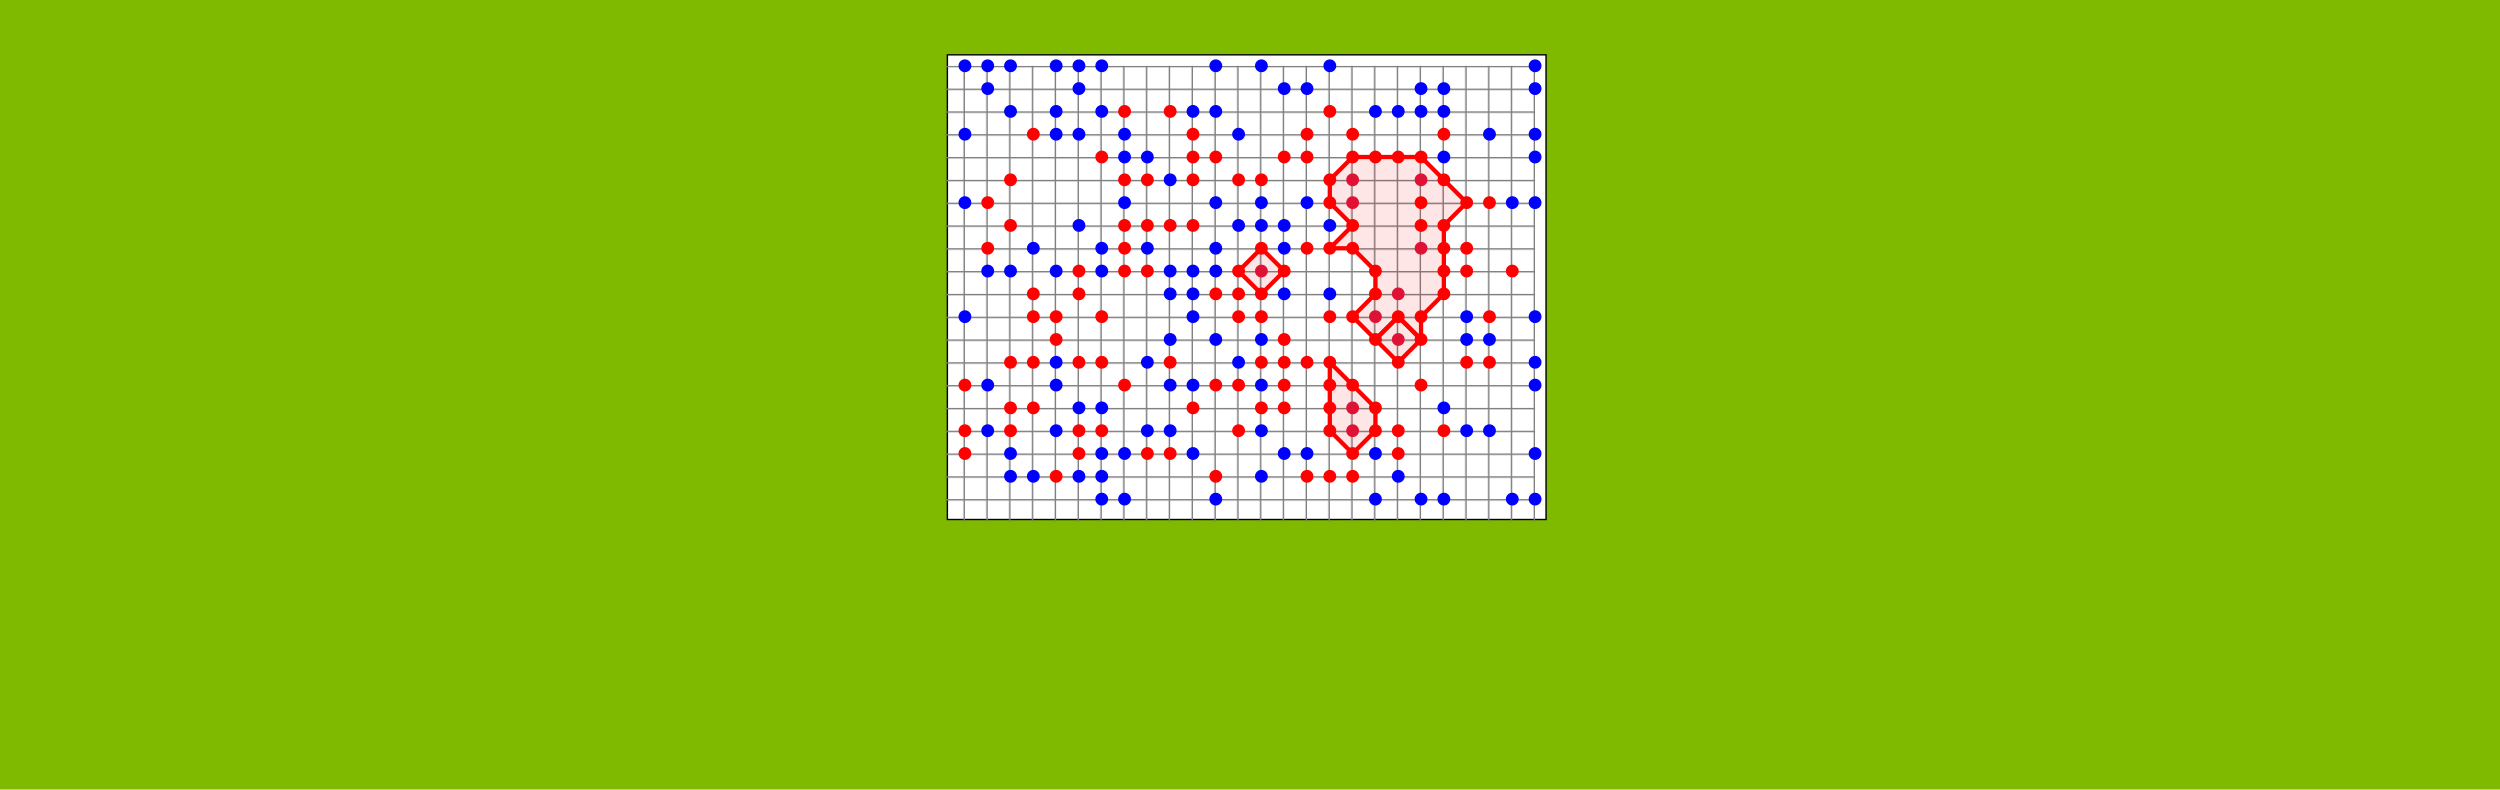
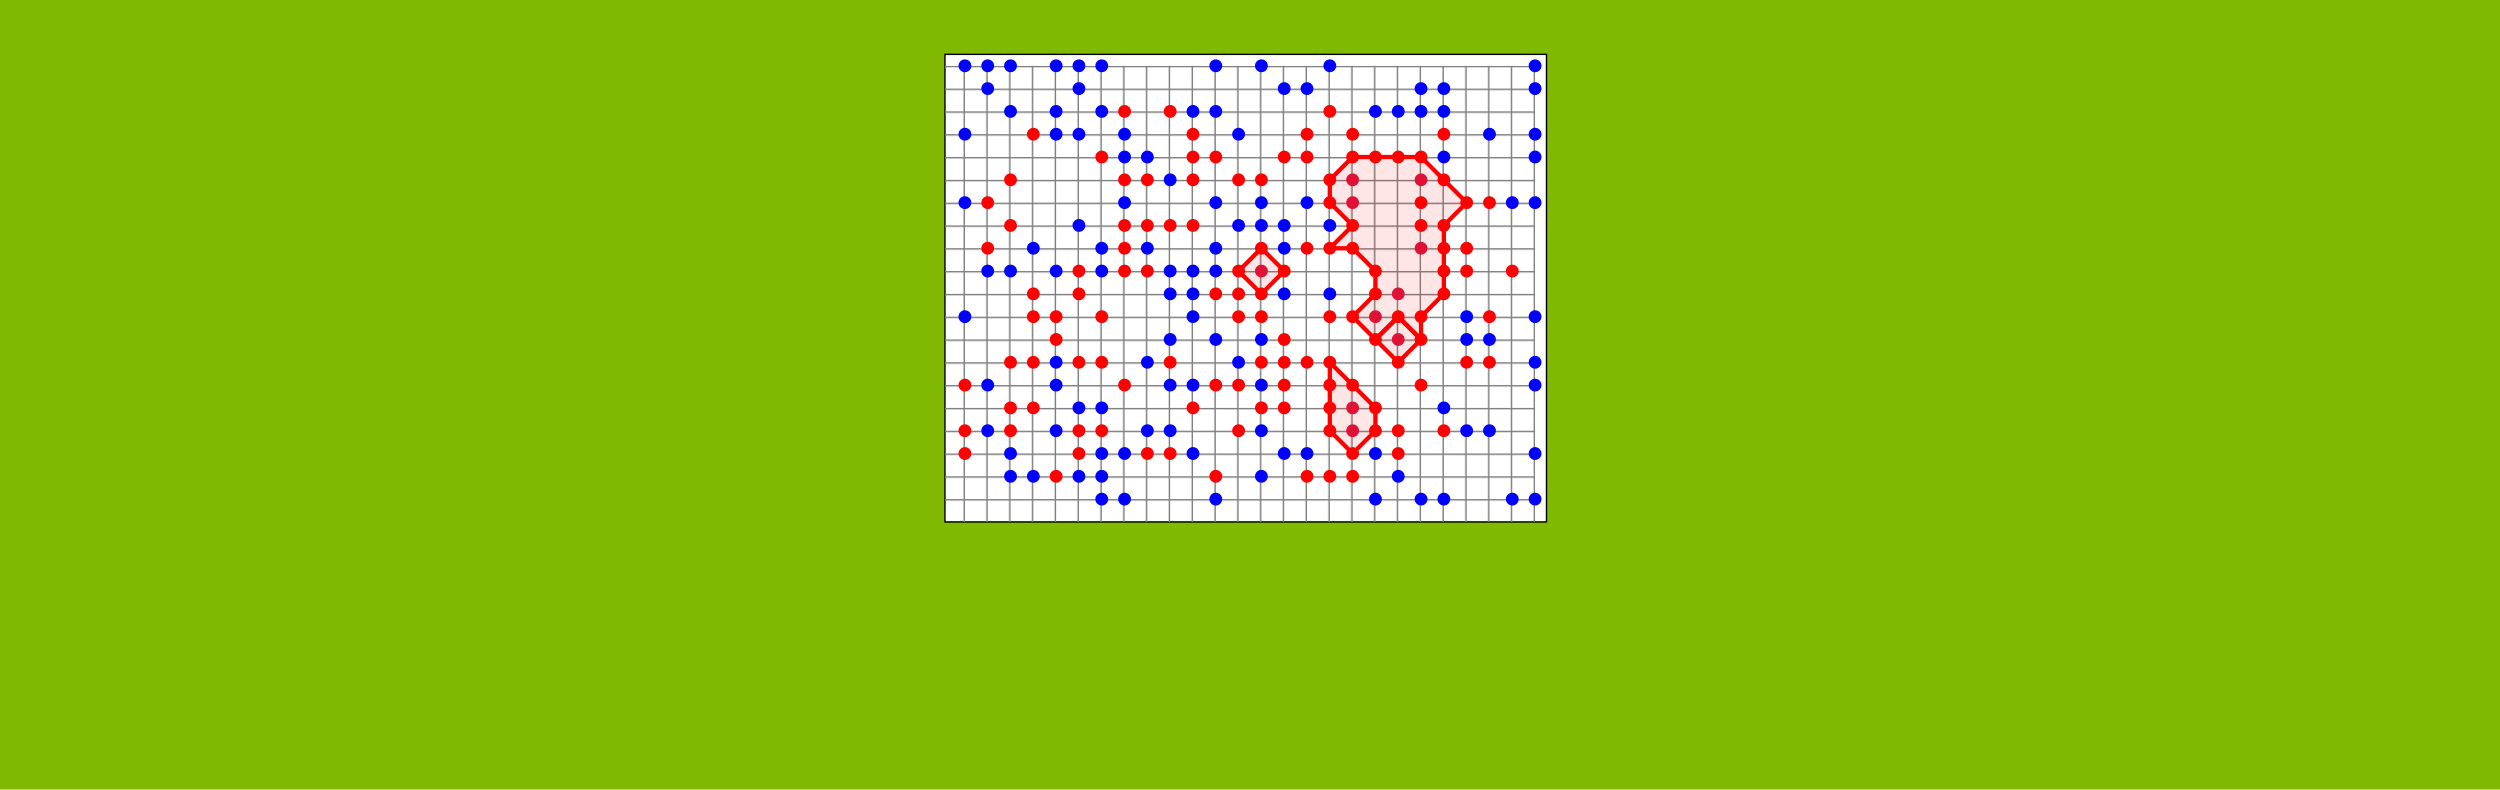
<svg xmlns="http://www.w3.org/2000/svg" viewBox="0 0 1140 360">
  <style>
	circle.r {
		fill:red; stroke:red;
	}
	circle.b {
		fill:blue; stroke:blue;
	}
	circle.o {
		fill:#DC143C; stroke:#DC143C;
+ 	}
+ 	circle {
+ 		r:4px;
	}

	polyline {
		stroke-width:3;
		stroke:red;
		fill:red; fill-opacity:0.1;
		stroke-linecap:round;
		stroke-linejoin:round;
	}
</style>
  <defs>
    <pattern id="grid" width="16" height="16" patternUnits="userSpaceOnUse">
      <path d="M 16 0 L 0 0 0 16" fill="none" stroke="gray" stroke-width="2" />
    </pattern>
  </defs>
-   <path fill="#7fba00" d="M0 0h1140v360h-1140v-360z" />
-   <rect fill="#fff" stroke="#000" width="326" height="420" transform="translate(705 25) scale(0.65) rotate(90)" />
+   <rect fill="#7fba00" width="100%" height="100%" />
  <g transform="translate(700 30) scale(0.65) rotate(90)">
+     <rect fill="#fff" stroke="#000" x="-8" y="-8" width="328" height="422" />
    <rect fill="url(#grid)" width="320" height="414" />
-     <circle r="4" cx="256" cy="64" class="r" />
-     <circle r="4" cx="32" cy="80" class="b" />
-     <circle r="4" cx="208" cy="144" class="r" />
-     <circle r="4" cx="160" cy="256" class="b" />
-     <circle r="4" cx="112" cy="128" class="r" />
-     <circle r="4" cx="192" cy="96" class="o" />
-     <circle r="4" cx="192" cy="112" class="r" />
-     <circle r="4" cx="16" cy="64" class="b" />
-     <circle r="4" cx="192" cy="80" class="r" />
-     <circle r="4" cx="128" cy="304" class="b" />
-     <circle r="4" cx="176" cy="96" class="r" />
-     <circle r="4" cx="32" cy="112" class="b" />
-     <circle r="4" cx="208" cy="96" class="r" />
-     <circle r="4" cx="64" cy="272" class="b" />
-     <circle r="4" cx="256" cy="128" class="o" />
-     <circle r="4" cx="272" cy="96" class="r" />
-     <circle r="4" cx="240" cy="128" class="o" />
-     <circle r="4" cx="256" cy="208" class="r" />
-     <circle r="4" cx="80" cy="80" class="o" />
-     <circle r="4" cx="240" cy="112" class="r" />
-     <circle r="4" cx="160" cy="240" class="b" />
-     <circle r="4" cx="256" cy="112" class="r" />
-     <circle r="4" cx="160" cy="176" class="b" />
-     <circle r="4" cx="272" cy="128" class="r" />
-     <circle r="4" cx="224" cy="336" class="b" />
-     <circle r="4" cx="224" cy="128" class="r" />
-     <circle r="4" cx="144" cy="192" class="o" />
-     <circle r="4" cx="224" cy="144" class="r" />
-     <circle r="4" cx="256" cy="32" class="b" />
-     <circle r="4" cx="240" cy="144" class="r" />
-     <circle r="4" cx="32" cy="64" class="b" />
-     <circle r="4" cx="256" cy="144" class="r" />
-     <circle r="4" cx="16" cy="176" class="b" />
-     <circle r="4" cx="176" cy="0" class="b" />
-     <circle r="4" cx="160" cy="192" class="r" />
-     <circle r="4" cx="32" cy="240" class="b" />
-     <circle r="4" cx="144" cy="176" class="r" />
-     <circle r="4" cx="16" cy="320" class="b" />
-     <circle r="4" cx="128" cy="192" class="r" />
-     <circle r="4" cx="128" cy="80" class="o" />
-     <circle r="4" cx="144" cy="208" class="r" />
-     <circle r="4" cx="32" cy="304" class="b" />
-     <circle r="4" cx="64" cy="0" class="b" />
-     <circle r="4" cx="208" cy="192" class="r" />
-     <circle r="4" cx="192" cy="192" class="b" />
-     <circle r="4" cx="160" cy="208" class="r" />
-     <circle r="4" cx="144" cy="224" class="b" />
-     <circle r="4" cx="80" cy="208" class="r" />
-     <circle r="4" cx="304" cy="64" class="b" />
-     <circle r="4" cx="64" cy="176" class="r" />
-     <circle r="4" cx="272" cy="368" class="b" />
-     <circle r="4" cx="64" cy="240" class="r" />
-     <circle r="4" cx="208" cy="208" class="b" />
-     <circle r="4" cx="32" cy="256" class="r" />
-     <circle r="4" cx="304" cy="80" class="b" />
-     <circle r="4" cx="32" cy="288" class="r" />
-     <circle r="4" cx="256" cy="256" class="b" />
-     <circle r="4" cx="64" cy="304" class="r" />
-     <circle r="4" cx="272" cy="176" class="b" />
-     <circle r="4" cx="80" cy="288" class="r" />
-     <circle r="4" cx="144" cy="304" class="b" />
-     <circle r="4" cx="112" cy="256" class="r" />
-     <circle r="4" cx="32" cy="224" class="b" />
-     <circle r="4" cx="144" cy="288" class="r" />
-     <circle r="4" cx="256" cy="272" class="b" />
-     <circle r="4" cx="208" cy="304" class="r" />
-     <circle r="4" cx="96" cy="0" class="b" />
-     <circle r="4" cx="272" cy="256" class="r" />
-     <circle r="4" cx="192" cy="48" class="b" />
-     <circle r="4" cx="176" cy="144" class="r" />
-     <circle r="4" cx="240" cy="320" class="b" />
-     <circle r="4" cx="176" cy="192" class="r" />
-     <circle r="4" cx="96" cy="128" class="o" />
-     <circle r="4" cx="128" cy="128" class="r" />
-     <circle r="4" cx="304" cy="0" class="b" />
-     <circle r="4" cx="96" cy="144" class="r" />
-     <circle r="4" cx="288" cy="368" class="b" />
-     <circle r="4" cx="80" cy="192" class="r" />
-     <circle r="4" cx="224" cy="256" class="b" />
-     <circle r="4" cx="224" cy="208" class="r" />
-     <circle r="4" cx="304" cy="304" class="b" />
-     <circle r="4" cx="128" cy="288" class="r" />
-     <circle r="4" cx="272" cy="240" class="b" />
-     <circle r="4" cx="144" cy="320" class="r" />
-     <circle r="4" cx="272" cy="160" class="b" />
-     <circle r="4" cx="224" cy="80" class="r" />
-     <circle r="4" cx="224" cy="384" class="b" />
-     <circle r="4" cx="144" cy="64" class="r" />
-     <circle r="4" cx="96" cy="160" class="b" />
-     <circle r="4" cx="64" cy="112" class="r" />
-     <circle r="4" cx="128" cy="272" class="b" />
-     <circle r="4" cx="48" cy="128" class="r" />
-     <circle r="4" cx="0" cy="400" class="b" />
-     <circle r="4" cx="64" cy="160" class="r" />
-     <circle r="4" cx="48" cy="208" class="b" />
-     <circle r="4" cx="128" cy="144" class="r" />
-     <circle r="4" cx="288" cy="96" class="b" />
-     <circle r="4" cx="144" cy="112" class="r" />
-     <circle r="4" cx="112" cy="144" class="b" />
-     <circle r="4" cx="208" cy="256" class="r" />
-     <circle r="4" cx="96" cy="224" class="b" />
-     <circle r="4" cx="256" cy="320" class="r" />
-     <circle r="4" cx="192" cy="256" class="b" />
-     <circle r="4" cx="288" cy="336" class="r" />
-     <circle r="4" cx="176" cy="112" class="o" />
-     <circle r="4" cx="160" cy="320" class="r" />
-     <circle r="4" cx="112" cy="192" class="b" />
-     <circle r="4" cx="224" cy="288" class="r" />
-     <circle r="4" cx="0" cy="224" class="b" />
-     <circle r="4" cx="112" cy="272" class="r" />
-     <circle r="4" cx="48" cy="400" class="b" />
-     <circle r="4" cx="208" cy="176" class="r" />
-     <circle r="4" cx="16" cy="384" class="b" />
-     <circle r="4" cx="272" cy="320" class="r" />
-     <circle r="4" cx="144" cy="384" class="b" />
-     <circle r="4" cx="288" cy="224" class="r" />
-     <circle r="4" cx="224" cy="240" class="b" />
-     <circle r="4" cx="288" cy="144" class="r" />
-     <circle r="4" cx="128" cy="352" class="b" />
-     <circle r="4" cx="256" cy="96" class="r" />
-     <circle r="4" cx="272" cy="112" class="b" />
-     <circle r="4" cx="176" cy="208" class="r" />
-     <circle r="4" cx="304" cy="288" class="b" />
-     <circle r="4" cx="160" cy="224" class="r" />
-     <circle r="4" cx="288" cy="352" class="b" />
-     <circle r="4" cx="112" cy="64" class="r" />
-     <circle r="4" cx="176" cy="240" class="b" />
-     <circle r="4" cx="96" cy="48" class="r" />
-     <circle r="4" cx="304" cy="112" class="b" />
-     <circle r="4" cx="80" cy="64" class="r" />
-     <circle r="4" cx="208" cy="0" class="b" />
-     <circle r="4" cx="160" cy="64" class="r" />
-     <circle r="4" cx="144" cy="368" class="b" />
-     <circle r="4" cx="208" cy="48" class="r" />
-     <circle r="4" cx="224" cy="192" class="b" />
-     <circle r="4" cx="112" cy="288" class="r" />
-     <circle r="4" cx="288" cy="320" class="b" />
-     <circle r="4" cx="160" cy="352" class="r" />
-     <circle r="4" cx="64" cy="288" class="b" />
-     <circle r="4" cx="208" cy="368" class="r" />
-     <circle r="4" cx="48" cy="0" class="b" />
-     <circle r="4" cx="96" cy="384" class="r" />
-     <circle r="4" cx="176" cy="48" class="b" />
-     <circle r="4" cx="48" cy="352" class="r" />
-     <circle r="4" cx="80" cy="128" class="o" />
-     <circle r="4" cx="112" cy="368" class="r" />
-     <circle r="4" cx="176" cy="400" class="b" />
-     <circle r="4" cx="192" cy="176" class="r" />
-     <circle r="4" cx="112" cy="320" class="b" />
-     <circle r="4" cx="176" cy="128" class="r" />
-     <circle r="4" cx="288" cy="192" class="b" />
-     <circle r="4" cx="128" cy="160" class="r" />
-     <circle r="4" cx="208" cy="272" class="b" />
-     <circle r="4" cx="80" cy="144" class="r" />
-     <circle r="4" cx="32" cy="368" class="b" />
-     <circle r="4" cx="64" cy="128" class="r" />
-     <circle r="4" cx="48" cy="320" class="b" />
-     <circle r="4" cx="64" cy="80" class="r" />
-     <circle r="4" cx="304" cy="224" class="b" />
-     <circle r="4" cx="64" cy="96" class="r" />
-     <circle r="4" cx="48" cy="336" class="b" />
-     <circle r="4" cx="96" cy="80" class="r" />
-     <circle r="4" cx="144" cy="240" class="b" />
-     <circle r="4" cx="112" cy="80" class="r" />
-     <circle r="4" cx="96" cy="400" class="b" />
-     <circle r="4" cx="176" cy="80" class="r" />
-     <circle r="4" cx="160" cy="96" class="o" />
-     <circle r="4" cx="160" cy="112" class="r" />
-     <circle r="4" cx="0" cy="368" class="b" />
-     <circle r="4" cx="128" cy="64" class="r" />
-     <circle r="4" cx="240" cy="304" class="b" />
-     <circle r="4" cx="160" cy="144" class="b" />
-     <circle r="4" cx="224" cy="224" class="r" />
-     <circle r="4" cx="0" cy="0" class="b" />
-     <circle r="4" cx="144" cy="272" class="r" />
-     <circle r="4" cx="96" cy="288" class="b" />
-     <circle r="4" cx="176" cy="336" class="r" />
-     <circle r="4" cx="0" cy="336" class="b" />
-     <circle r="4" cx="176" cy="304" class="r" />
-     <circle r="4" cx="96" cy="192" class="b" />
-     <circle r="4" cx="208" cy="320" class="r" />
-     <circle r="4" cx="16" cy="0" class="b" />
-     <circle r="4" cx="192" cy="336" class="r" />
-     <circle r="4" cx="112" cy="208" class="b" />
-     <circle r="4" cx="240" cy="352" class="r" />
-     <circle r="4" cx="288" cy="304" class="b" />
-     <circle r="4" cx="176" cy="352" class="r" />
-     <circle r="4" cx="48" cy="32" class="b" />
-     <circle r="4" cx="64" cy="224" class="r" />
-     <circle r="4" cx="192" cy="224" class="b" />
-     <circle r="4" cx="48" cy="160" class="r" />
-     <circle r="4" cx="0" cy="304" class="b" />
-     <circle r="4" cx="32" cy="144" class="r" />
-     <circle r="4" cx="0" cy="192" class="b" />
-     <circle r="4" cx="48" cy="64" class="r" />
-     <circle r="4" cx="240" cy="64" class="b" />
-     <circle r="4" cx="96" cy="32" class="r" />
-     <circle r="4" cx="272" cy="0" class="b" />
-     <circle r="4" cx="144" cy="16" class="r" />
-     <circle r="4" cx="0" cy="320" class="b" />
-     <circle r="4" cx="288" cy="128" class="r" />
-     <circle r="4" cx="80" cy="256" class="b" />
-     <circle r="4" cx="288" cy="160" class="r" />
-     <circle r="4" cx="96" cy="16" class="b" />
-     <circle r="4" cx="208" cy="160" class="r" />
-     <circle r="4" cx="128" cy="224" class="b" />
-     <circle r="4" cx="224" cy="176" class="r" />
-     <circle r="4" cx="224" cy="0" class="b" />
-     <circle r="4" cx="240" cy="192" class="r" />
-     <circle r="4" cx="32" cy="336" class="b" />
-     <circle r="4" cx="272" cy="272" class="r" />
-     <circle r="4" cx="16" cy="160" class="b" />
-     <circle r="4" cx="256" cy="304" class="r" />
-     <circle r="4" cx="48" cy="288" class="b" />
-     <circle r="4" cx="208" cy="352" class="r" />
-     <circle r="4" cx="0" cy="384" class="b" />
-     <circle r="4" cx="128" cy="48" class="r" />
-     <circle r="4" cx="256" cy="336" class="b" />
-     <circle r="4" cx="144" cy="48" class="r" />
-     <circle r="4" cx="128" cy="176" class="b" />
-     <circle r="4" cx="176" cy="32" class="r" />
-     <circle r="4" cx="112" cy="176" class="b" />
-     <circle r="4" cx="208" cy="32" class="r" />
-     <circle r="4" cx="256" cy="48" class="b" />
-     <circle r="4" cx="240" cy="176" class="r" />
-     <circle r="4" cx="272" cy="304" class="b" />
-     <circle r="4" cx="240" cy="240" class="r" />
-     <circle r="4" cx="0" cy="144" class="b" />
-     <circle r="4" cx="80" cy="240" class="r" />
-     <circle r="4" cx="16" cy="80" class="b" />
-     <circle r="4" cx="48" cy="240" class="r" />
-     <circle r="4" cx="304" cy="16" class="b" />
-     <circle r="4" cx="80" cy="368" class="r" />
-     <circle r="4" cx="256" cy="384" class="b" />
-     <circle r="4" cx="128" cy="384" class="r" />
-     <circle r="4" cx="192" cy="32" class="b" />
-     <circle r="4" cx="224" cy="400" class="r" />
-     <circle r="4" cx="208" cy="336" class="b" />
-     <circle r="4" cx="256" cy="400" class="r" />
-     <circle r="4" cx="32" cy="96" class="b" />
-     <circle r="4" cx="272" cy="400" class="r" />
-     <circle r="4" cx="64" cy="64" class="b" />
-     <circle r="4" cx="256" cy="368" class="r" />
-     <circle r="4" cx="144" cy="256" class="b" />
-     <circle r="4" cx="240" cy="368" class="r" />
-     <circle r="4" cx="256" cy="192" class="b" />
-     <circle r="4" cx="80" cy="272" class="r" />
-     <circle r="4" cx="272" cy="288" class="b" />
-     <circle r="4" cx="112" cy="240" class="r" />
-     <circle r="4" cx="144" cy="336" class="b" />
+     <circle cx="256" cy="64" class="r" />
+     <circle cx="32" cy="80" class="b" />
+     <circle cx="208" cy="144" class="r" />
+     <circle cx="160" cy="256" class="b" />
+     <circle cx="112" cy="128" class="r" />
+     <circle cx="192" cy="96" class="o" />
+     <circle cx="192" cy="112" class="r" />
+     <circle cx="16" cy="64" class="b" />
+     <circle cx="192" cy="80" class="r" />
+     <circle cx="128" cy="304" class="b" />
+     <circle cx="176" cy="96" class="r" />
+     <circle cx="32" cy="112" class="b" />
+     <circle cx="208" cy="96" class="r" />
+     <circle cx="64" cy="272" class="b" />
+     <circle cx="256" cy="128" class="o" />
+     <circle cx="272" cy="96" class="r" />
+     <circle cx="240" cy="128" class="o" />
+     <circle cx="256" cy="208" class="r" />
+     <circle cx="80" cy="80" class="o" />
+     <circle cx="240" cy="112" class="r" />
+     <circle cx="160" cy="240" class="b" />
+     <circle cx="256" cy="112" class="r" />
+     <circle cx="160" cy="176" class="b" />
+     <circle cx="272" cy="128" class="r" />
+     <circle cx="224" cy="336" class="b" />
+     <circle cx="224" cy="128" class="r" />
+     <circle cx="144" cy="192" class="o" />
+     <circle cx="224" cy="144" class="r" />
+     <circle cx="256" cy="32" class="b" />
+     <circle cx="240" cy="144" class="r" />
+     <circle cx="32" cy="64" class="b" />
+     <circle cx="256" cy="144" class="r" />
+     <circle cx="16" cy="176" class="b" />
+     <circle cx="176" cy="0" class="b" />
+     <circle cx="160" cy="192" class="r" />
+     <circle cx="32" cy="240" class="b" />
+     <circle cx="144" cy="176" class="r" />
+     <circle cx="16" cy="320" class="b" />
+     <circle cx="128" cy="192" class="r" />
+     <circle cx="128" cy="80" class="o" />
+     <circle cx="144" cy="208" class="r" />
+     <circle cx="32" cy="304" class="b" />
+     <circle cx="64" cy="0" class="b" />
+     <circle cx="208" cy="192" class="r" />
+     <circle cx="192" cy="192" class="b" />
+     <circle cx="160" cy="208" class="r" />
+     <circle cx="144" cy="224" class="b" />
+     <circle cx="80" cy="208" class="r" />
+     <circle cx="304" cy="64" class="b" />
+     <circle cx="64" cy="176" class="r" />
+     <circle cx="272" cy="368" class="b" />
+     <circle cx="64" cy="240" class="r" />
+     <circle cx="208" cy="208" class="b" />
+     <circle cx="32" cy="256" class="r" />
+     <circle cx="304" cy="80" class="b" />
+     <circle cx="32" cy="288" class="r" />
+     <circle cx="256" cy="256" class="b" />
+     <circle cx="64" cy="304" class="r" />
+     <circle cx="272" cy="176" class="b" />
+     <circle cx="80" cy="288" class="r" />
+     <circle cx="144" cy="304" class="b" />
+     <circle cx="112" cy="256" class="r" />
+     <circle cx="32" cy="224" class="b" />
+     <circle cx="144" cy="288" class="r" />
+     <circle cx="256" cy="272" class="b" />
+     <circle cx="208" cy="304" class="r" />
+     <circle cx="96" cy="0" class="b" />
+     <circle cx="272" cy="256" class="r" />
+     <circle cx="192" cy="48" class="b" />
+     <circle cx="176" cy="144" class="r" />
+     <circle cx="240" cy="320" class="b" />
+     <circle cx="176" cy="192" class="r" />
+     <circle cx="96" cy="128" class="o" />
+     <circle cx="128" cy="128" class="r" />
+     <circle cx="304" cy="0" class="b" />
+     <circle cx="96" cy="144" class="r" />
+     <circle cx="288" cy="368" class="b" />
+     <circle cx="80" cy="192" class="r" />
+     <circle cx="224" cy="256" class="b" />
+     <circle cx="224" cy="208" class="r" />
+     <circle cx="304" cy="304" class="b" />
+     <circle cx="128" cy="288" class="r" />
+     <circle cx="272" cy="240" class="b" />
+     <circle cx="144" cy="320" class="r" />
+     <circle cx="272" cy="160" class="b" />
+     <circle cx="224" cy="80" class="r" />
+     <circle cx="224" cy="384" class="b" />
+     <circle cx="144" cy="64" class="r" />
+     <circle cx="96" cy="160" class="b" />
+     <circle cx="64" cy="112" class="r" />
+     <circle cx="128" cy="272" class="b" />
+     <circle cx="48" cy="128" class="r" />
+     <circle cx="0" cy="400" class="b" />
+     <circle cx="64" cy="160" class="r" />
+     <circle cx="48" cy="208" class="b" />
+     <circle cx="128" cy="144" class="r" />
+     <circle cx="288" cy="96" class="b" />
+     <circle cx="144" cy="112" class="r" />
+     <circle cx="112" cy="144" class="b" />
+     <circle cx="208" cy="256" class="r" />
+     <circle cx="96" cy="224" class="b" />
+     <circle cx="256" cy="320" class="r" />
+     <circle cx="192" cy="256" class="b" />
+     <circle cx="288" cy="336" class="r" />
+     <circle cx="176" cy="112" class="o" />
+     <circle cx="160" cy="320" class="r" />
+     <circle cx="112" cy="192" class="b" />
+     <circle cx="224" cy="288" class="r" />
+     <circle cx="0" cy="224" class="b" />
+     <circle cx="112" cy="272" class="r" />
+     <circle cx="48" cy="400" class="b" />
+     <circle cx="208" cy="176" class="r" />
+     <circle cx="16" cy="384" class="b" />
+     <circle cx="272" cy="320" class="r" />
+     <circle cx="144" cy="384" class="b" />
+     <circle cx="288" cy="224" class="r" />
+     <circle cx="224" cy="240" class="b" />
+     <circle cx="288" cy="144" class="r" />
+     <circle cx="128" cy="352" class="b" />
+     <circle cx="256" cy="96" class="r" />
+     <circle cx="272" cy="112" class="b" />
+     <circle cx="176" cy="208" class="r" />
+     <circle cx="304" cy="288" class="b" />
+     <circle cx="160" cy="224" class="r" />
+     <circle cx="288" cy="352" class="b" />
+     <circle cx="112" cy="64" class="r" />
+     <circle cx="176" cy="240" class="b" />
+     <circle cx="96" cy="48" class="r" />
+     <circle cx="304" cy="112" class="b" />
+     <circle cx="80" cy="64" class="r" />
+     <circle cx="208" cy="0" class="b" />
+     <circle cx="160" cy="64" class="r" />
+     <circle cx="144" cy="368" class="b" />
+     <circle cx="208" cy="48" class="r" />
+     <circle cx="224" cy="192" class="b" />
+     <circle cx="112" cy="288" class="r" />
+     <circle cx="288" cy="320" class="b" />
+     <circle cx="160" cy="352" class="r" />
+     <circle cx="64" cy="288" class="b" />
+     <circle cx="208" cy="368" class="r" />
+     <circle cx="48" cy="0" class="b" />
+     <circle cx="96" cy="384" class="r" />
+     <circle cx="176" cy="48" class="b" />
+     <circle cx="48" cy="352" class="r" />
+     <circle cx="80" cy="128" class="o" />
+     <circle cx="112" cy="368" class="r" />
+     <circle cx="176" cy="400" class="b" />
+     <circle cx="192" cy="176" class="r" />
+     <circle cx="112" cy="320" class="b" />
+     <circle cx="176" cy="128" class="r" />
+     <circle cx="288" cy="192" class="b" />
+     <circle cx="128" cy="160" class="r" />
+     <circle cx="208" cy="272" class="b" />
+     <circle cx="80" cy="144" class="r" />
+     <circle cx="32" cy="368" class="b" />
+     <circle cx="64" cy="128" class="r" />
+     <circle cx="48" cy="320" class="b" />
+     <circle cx="64" cy="80" class="r" />
+     <circle cx="304" cy="224" class="b" />
+     <circle cx="64" cy="96" class="r" />
+     <circle cx="48" cy="336" class="b" />
+     <circle cx="96" cy="80" class="r" />
+     <circle cx="144" cy="240" class="b" />
+     <circle cx="112" cy="80" class="r" />
+     <circle cx="96" cy="400" class="b" />
+     <circle cx="176" cy="80" class="r" />
+     <circle cx="160" cy="96" class="o" />
+     <circle cx="160" cy="112" class="r" />
+     <circle cx="0" cy="368" class="b" />
+     <circle cx="128" cy="64" class="r" />
+     <circle cx="240" cy="304" class="b" />
+     <circle cx="160" cy="144" class="b" />
+     <circle cx="224" cy="224" class="r" />
+     <circle cx="0" cy="0" class="b" />
+     <circle cx="144" cy="272" class="r" />
+     <circle cx="96" cy="288" class="b" />
+     <circle cx="176" cy="336" class="r" />
+     <circle cx="0" cy="336" class="b" />
+     <circle cx="176" cy="304" class="r" />
+     <circle cx="96" cy="192" class="b" />
+     <circle cx="208" cy="320" class="r" />
+     <circle cx="16" cy="0" class="b" />
+     <circle cx="192" cy="336" class="r" />
+     <circle cx="112" cy="208" class="b" />
+     <circle cx="240" cy="352" class="r" />
+     <circle cx="288" cy="304" class="b" />
+     <circle cx="176" cy="352" class="r" />
+     <circle cx="48" cy="32" class="b" />
+     <circle cx="64" cy="224" class="r" />
+     <circle cx="192" cy="224" class="b" />
+     <circle cx="48" cy="160" class="r" />
+     <circle cx="0" cy="304" class="b" />
+     <circle cx="32" cy="144" class="r" />
+     <circle cx="0" cy="192" class="b" />
+     <circle cx="48" cy="64" class="r" />
+     <circle cx="240" cy="64" class="b" />
+     <circle cx="96" cy="32" class="r" />
+     <circle cx="272" cy="0" class="b" />
+     <circle cx="144" cy="16" class="r" />
+     <circle cx="0" cy="320" class="b" />
+     <circle cx="288" cy="128" class="r" />
+     <circle cx="80" cy="256" class="b" />
+     <circle cx="288" cy="160" class="r" />
+     <circle cx="96" cy="16" class="b" />
+     <circle cx="208" cy="160" class="r" />
+     <circle cx="128" cy="224" class="b" />
+     <circle cx="224" cy="176" class="r" />
+     <circle cx="224" cy="0" class="b" />
+     <circle cx="240" cy="192" class="r" />
+     <circle cx="32" cy="336" class="b" />
+     <circle cx="272" cy="272" class="r" />
+     <circle cx="16" cy="160" class="b" />
+     <circle cx="256" cy="304" class="r" />
+     <circle cx="48" cy="288" class="b" />
+     <circle cx="208" cy="352" class="r" />
+     <circle cx="0" cy="384" class="b" />
+     <circle cx="128" cy="48" class="r" />
+     <circle cx="256" cy="336" class="b" />
+     <circle cx="144" cy="48" class="r" />
+     <circle cx="128" cy="176" class="b" />
+     <circle cx="176" cy="32" class="r" />
+     <circle cx="112" cy="176" class="b" />
+     <circle cx="208" cy="32" class="r" />
+     <circle cx="256" cy="48" class="b" />
+     <circle cx="240" cy="176" class="r" />
+     <circle cx="272" cy="304" class="b" />
+     <circle cx="240" cy="240" class="r" />
+     <circle cx="0" cy="144" class="b" />
+     <circle cx="80" cy="240" class="r" />
+     <circle cx="16" cy="80" class="b" />
+     <circle cx="48" cy="240" class="r" />
+     <circle cx="304" cy="16" class="b" />
+     <circle cx="80" cy="368" class="r" />
+     <circle cx="256" cy="384" class="b" />
+     <circle cx="128" cy="384" class="r" />
+     <circle cx="192" cy="32" class="b" />
+     <circle cx="224" cy="400" class="r" />
+     <circle cx="208" cy="336" class="b" />
+     <circle cx="256" cy="400" class="r" />
+     <circle cx="32" cy="96" class="b" />
+     <circle cx="272" cy="400" class="r" />
+     <circle cx="64" cy="64" class="b" />
+     <circle cx="256" cy="368" class="r" />
+     <circle cx="144" cy="256" class="b" />
+     <circle cx="240" cy="368" class="r" />
+     <circle cx="256" cy="192" class="b" />
+     <circle cx="80" cy="272" class="r" />
+     <circle cx="272" cy="288" class="b" />
+     <circle cx="112" cy="240" class="r" />
+     <circle cx="144" cy="336" class="b" />
    <polyline points="192,80 208,96 192,112 176,96 192,80" />
    <polyline points="256,112 272,128 256,144 240,144 224,144 208,144 224,128 240,112 256,112" />
    <polyline points="160,192 144,176 128,192 144,208 160,192" />
    <polyline points="144,64 128,64 112,64 96,48 80,64 64,80 64,96 64,112 64,128 80,144 96,144 112,128 128,144 128,128 144,112 160,112 176,128 192,112 176,96 192,80 176,80 160,64 144,64" />
  </g>
</svg>
